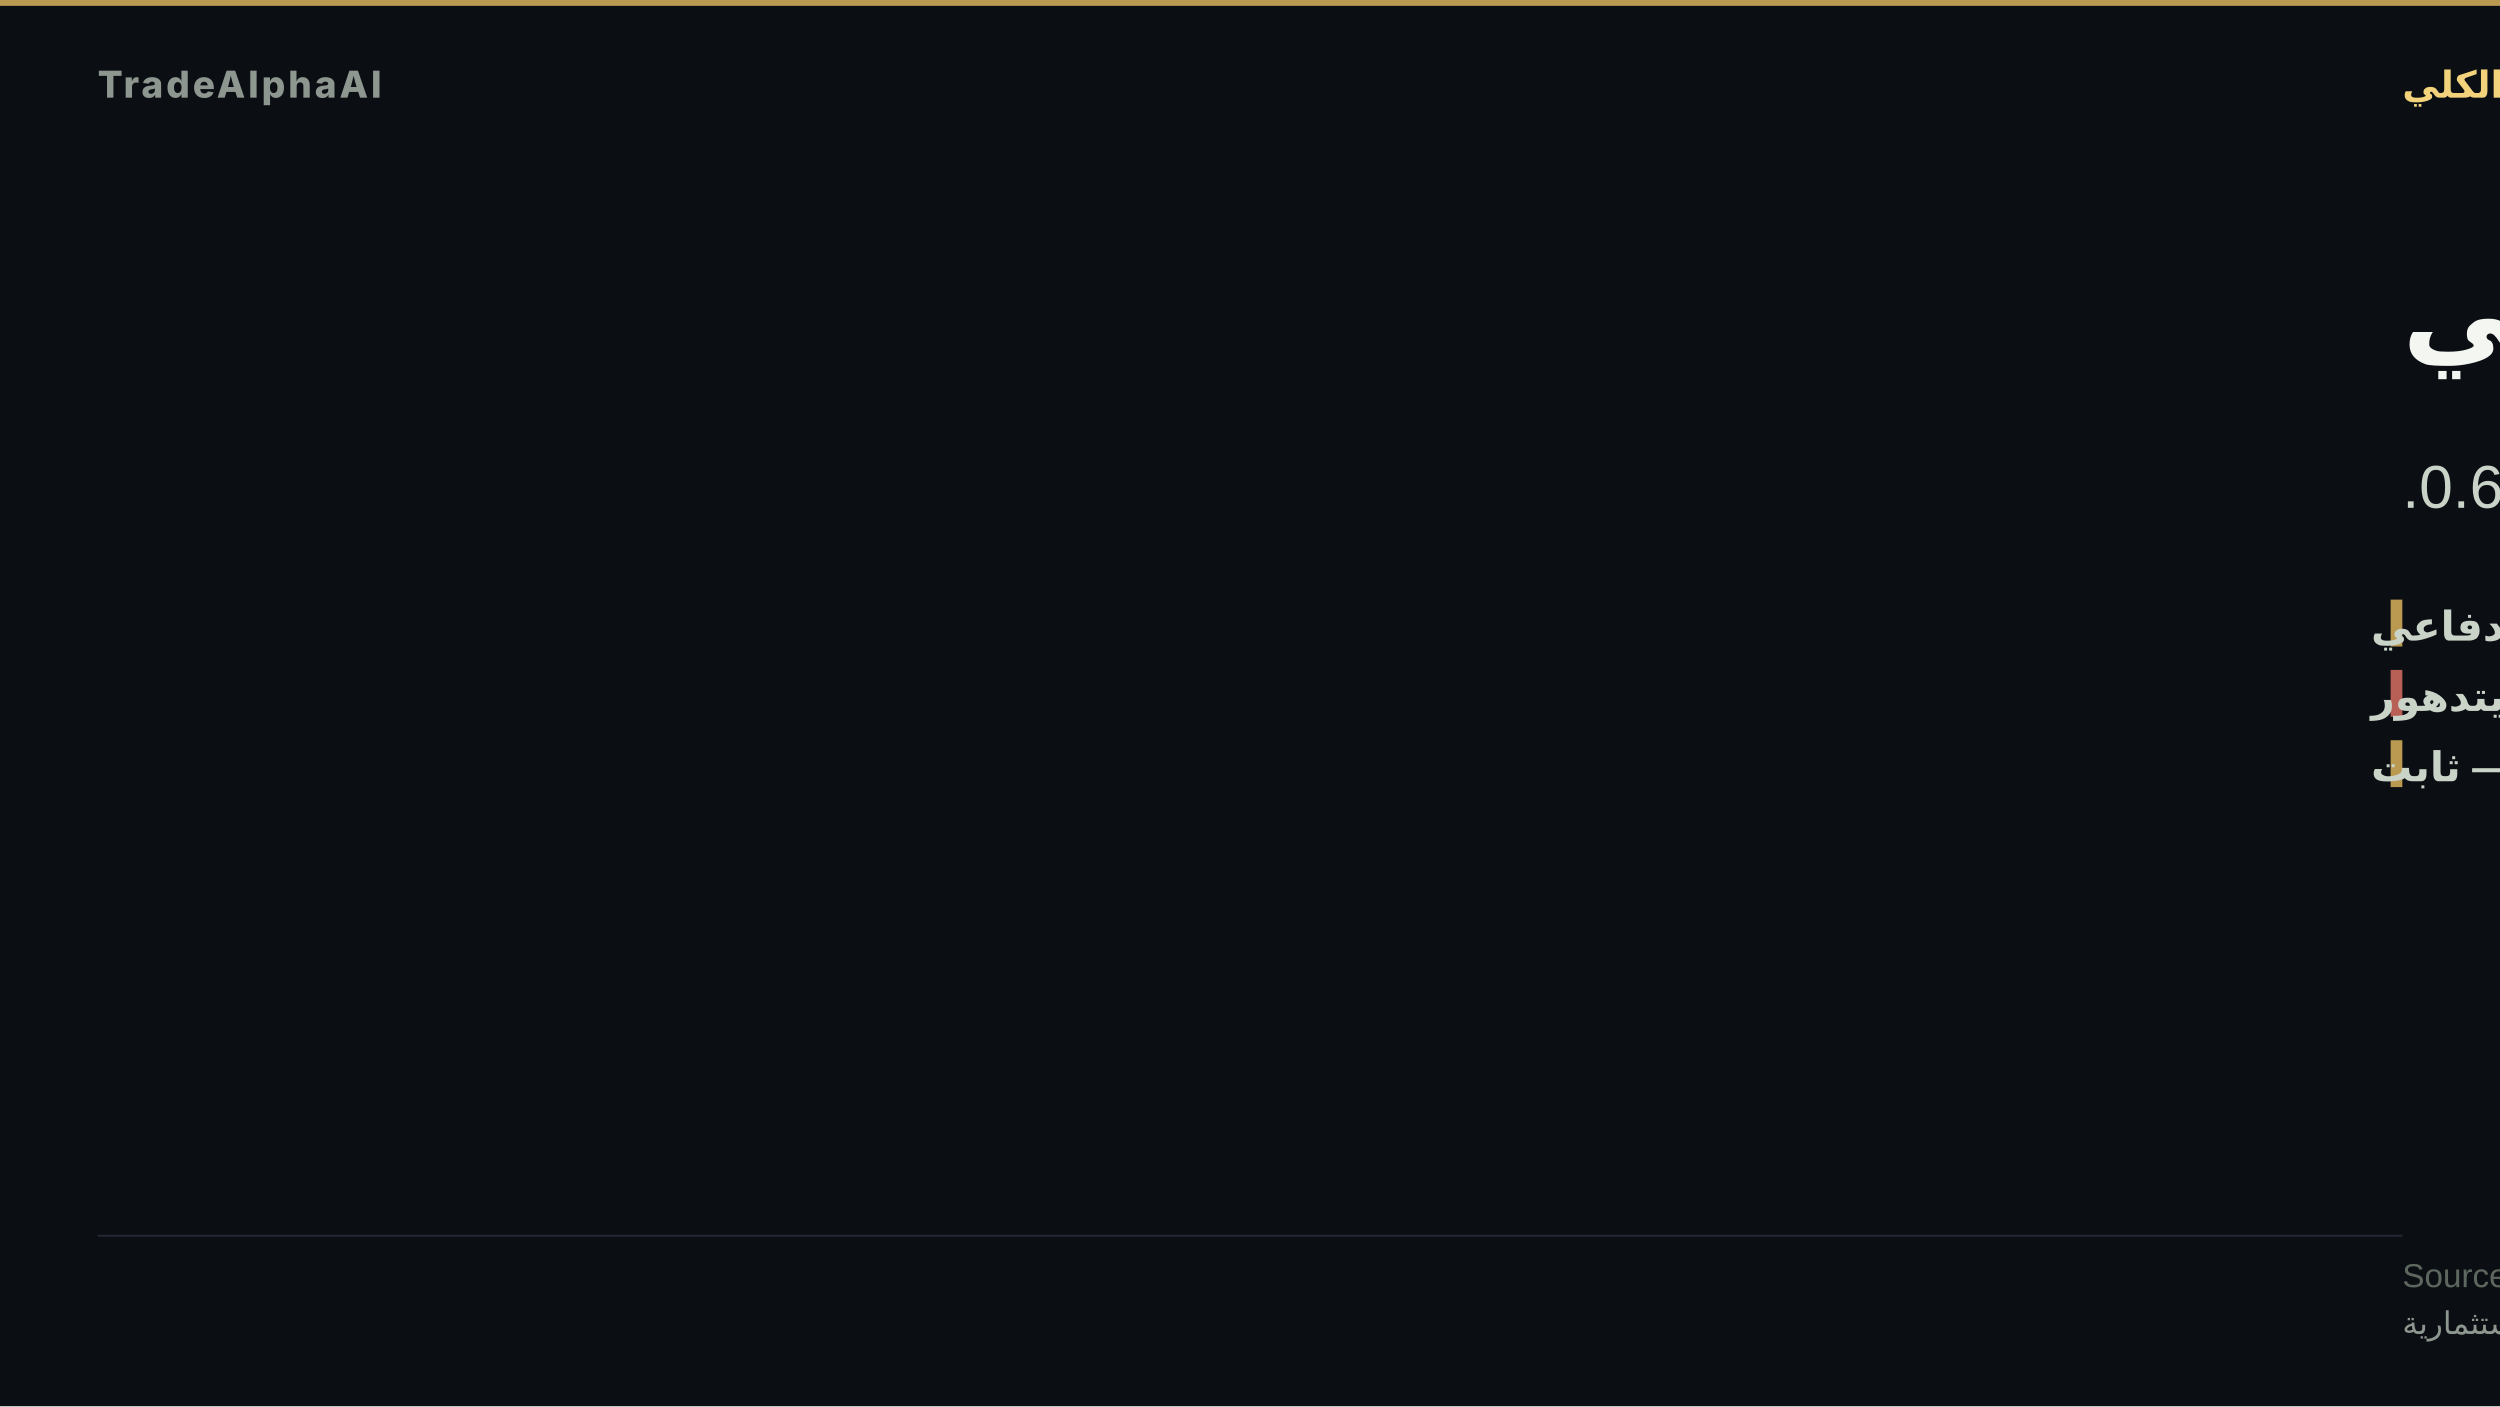
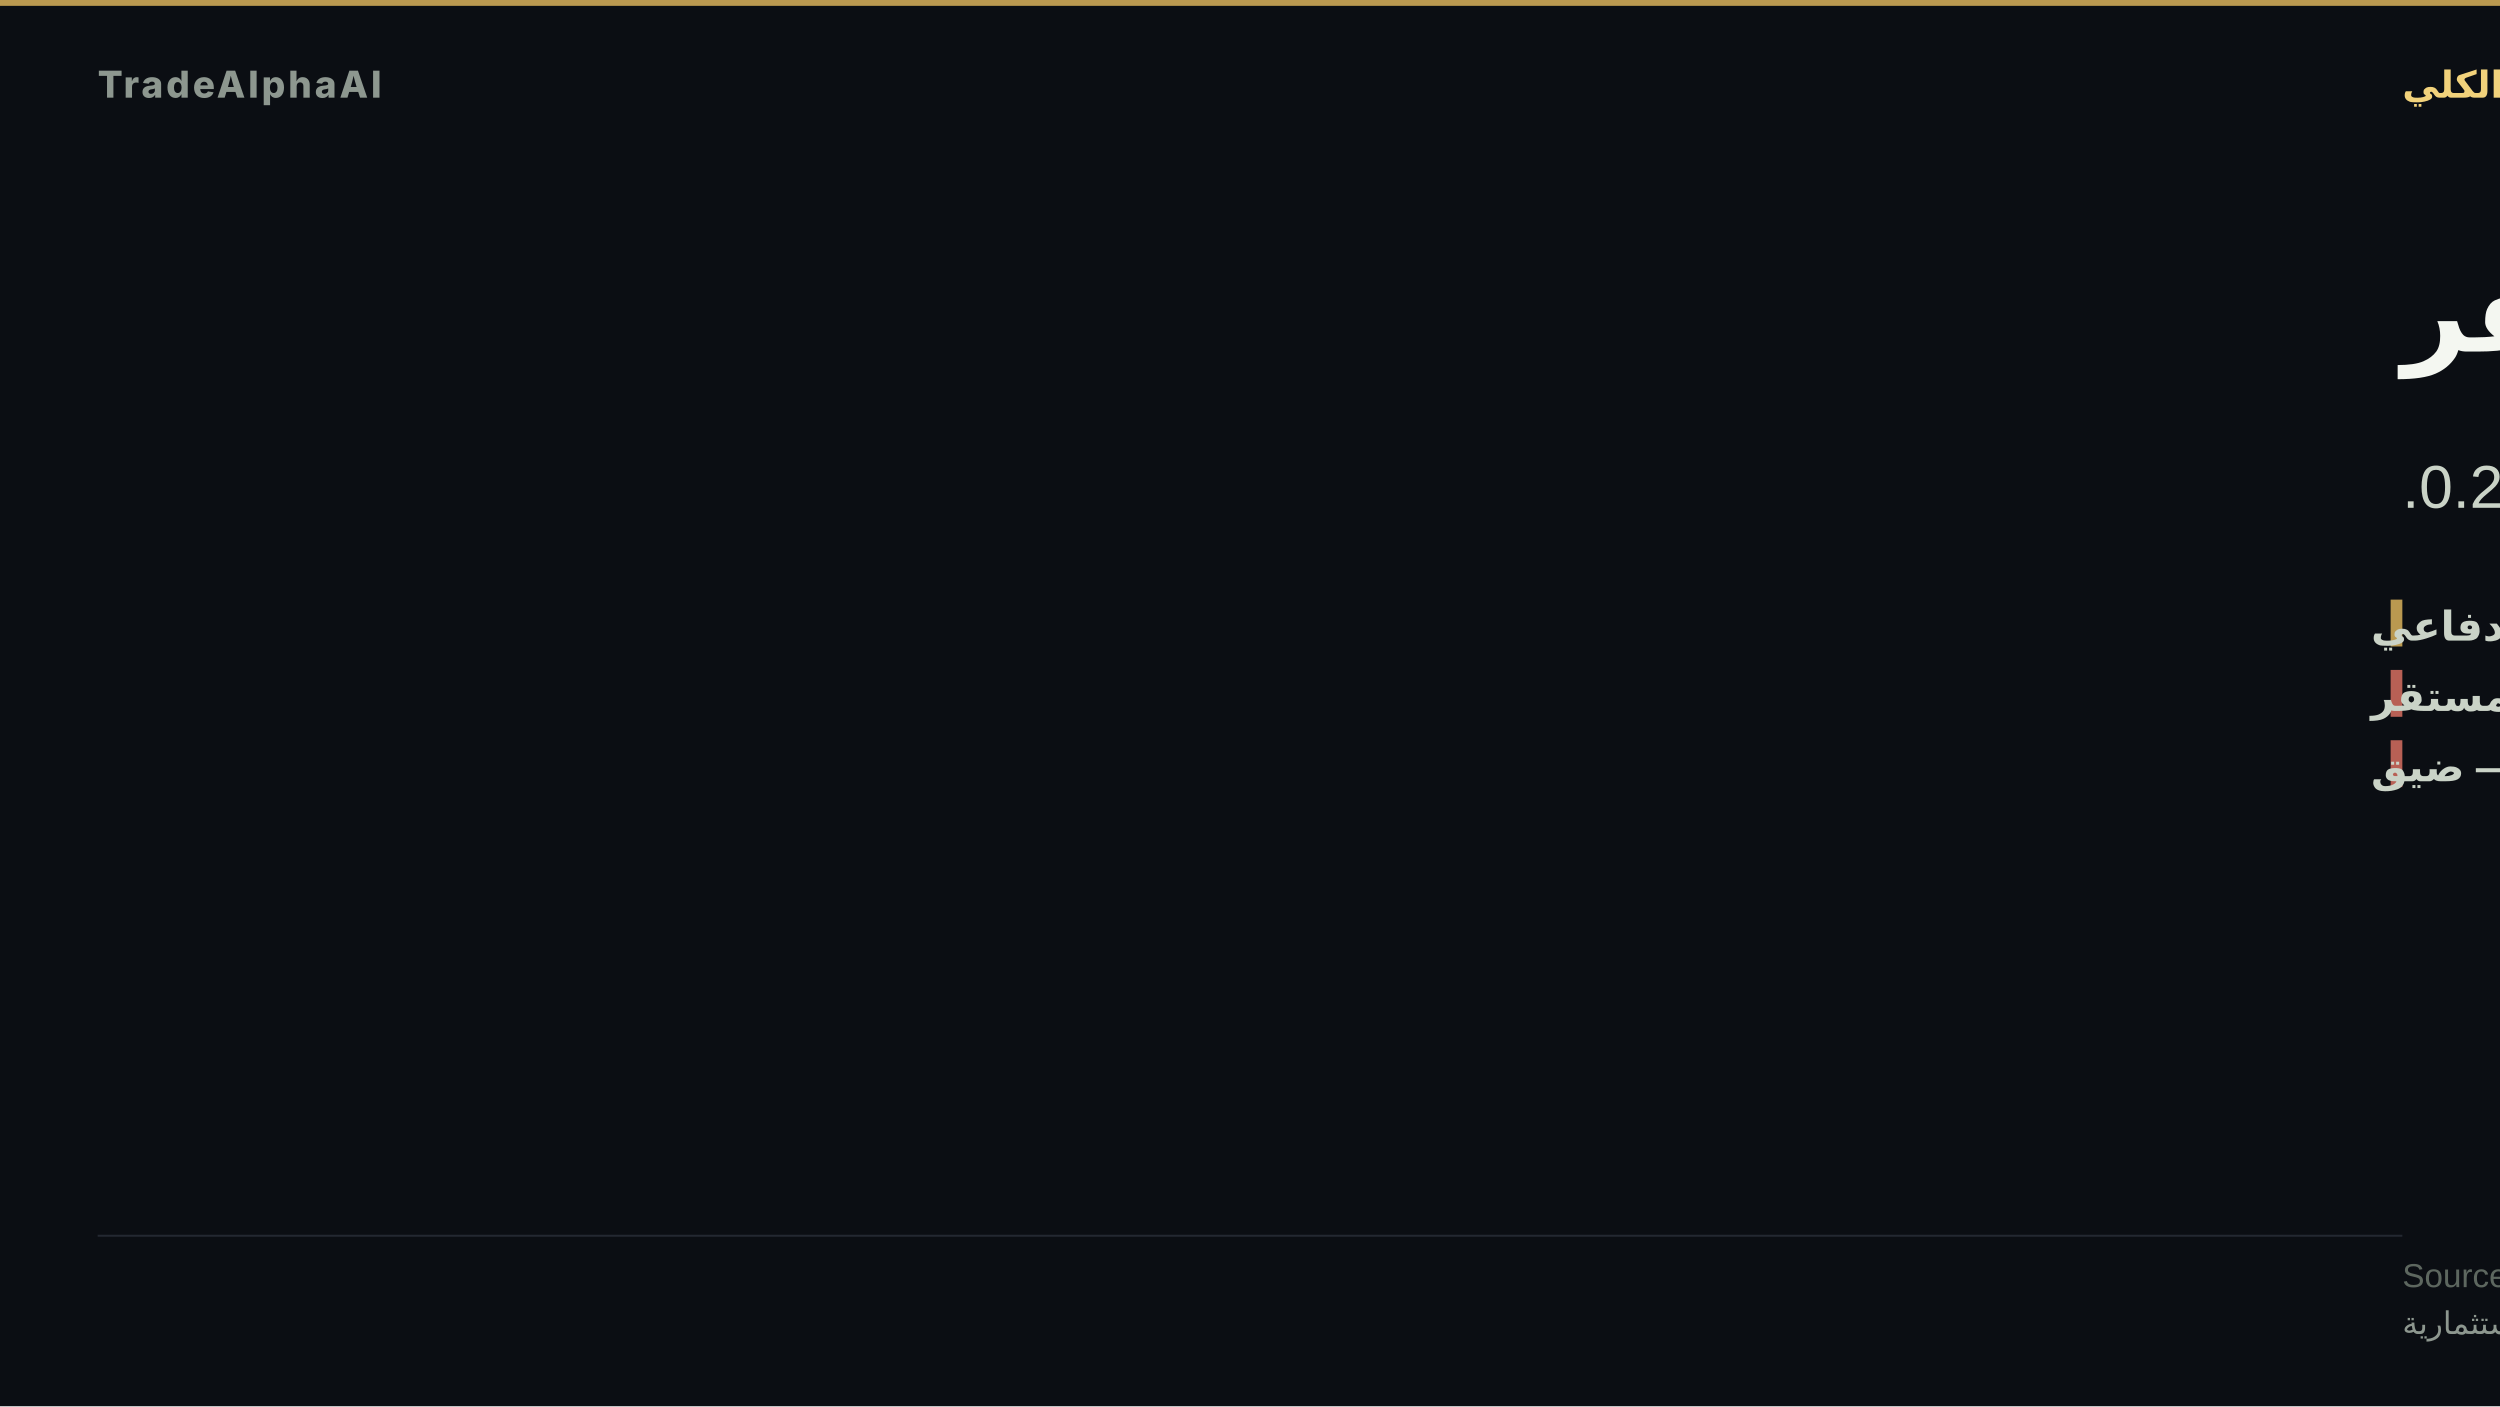
- <svg xmlns="http://www.w3.org/2000/svg" width="1280" height="720" viewBox="0 0 1280 720" role="img" aria-label="تدوير دفاعي">
+ <svg xmlns="http://www.w3.org/2000/svg" width="1280" height="720" viewBox="0 0 1280 720" role="img" aria-label="صعود غير مستقر">
  <rect width="1280" height="720" fill="#0b0e13" />
  <rect x="0" y="0" width="1280" height="3" fill="#d8b15a" opacity="0.85" />
  <text x="50" y="50" font-family="'Inter','Segoe UI','Helvetica Neue',Arial,sans-serif" font-size="19" font-weight="800" letter-spacing="1.5" fill="#8d978f" text-anchor="start">TradeAlphaAI</text>
  <text x="1230" y="50" font-family="'Tajawal','Cairo','Segoe UI',Arial,sans-serif" font-size="19" font-weight="700" letter-spacing="0" fill="#f2d27b" text-anchor="end" direction="rtl">النظام الكلي</text>
-   <text x="1230" y="180" font-family="'Tajawal','Cairo','Segoe UI',Arial,sans-serif" font-size="58" font-weight="800" fill="#f4f7f1" text-anchor="end" direction="rtl">تدوير دفاعي</text>
-   <text x="1230" y="260" font-family="'Tajawal','Cairo','Segoe UI',Arial,sans-serif" font-size="31" font-weight="500" fill="#cad3c7" text-anchor="end" direction="rtl">سيولة طلب دفاعي · استقرار يتدهور · اتساق 0.6.</text>
+   <text x="1230" y="180" font-family="'Tajawal','Cairo','Segoe UI',Arial,sans-serif" font-size="58" font-weight="800" fill="#f4f7f1" text-anchor="end" direction="rtl">صعود غير مستقر</text>
+   <text x="1230" y="260" font-family="'Tajawal','Cairo','Segoe UI',Arial,sans-serif" font-size="31" font-weight="500" fill="#cad3c7" text-anchor="end" direction="rtl">سيولة طلب دفاعي · استقرار غير مستقر · اتساق 0.2.</text>
  <rect x="1224" y="307" width="6" height="24" fill="#d8b15a" opacity="0.85" />
  <text x="1214" y="328" font-family="'Tajawal','Cairo','Segoe UI',Arial,sans-serif" font-size="21" font-weight="600" fill="#cad3c7" text-anchor="end" direction="rtl">السيولة — طلب دفاعي</text>
  <rect x="1224" y="343" width="6" height="24" fill="#d66e60" opacity="0.85" />
-   <text x="1214" y="364" font-family="'Tajawal','Cairo','Segoe UI',Arial,sans-serif" font-size="21" font-weight="600" fill="#cad3c7" text-anchor="end" direction="rtl">الاستقرار — يتدهور</text>
-   <rect x="1224" y="379" width="6" height="24" fill="#d8b15a" opacity="0.85" />
-   <text x="1214" y="400" font-family="'Tajawal','Cairo','Segoe UI',Arial,sans-serif" font-size="21" font-weight="600" fill="#cad3c7" text-anchor="end" direction="rtl">الاتساع — ثابت</text>
+   <text x="1214" y="364" font-family="'Tajawal','Cairo','Segoe UI',Arial,sans-serif" font-size="21" font-weight="600" fill="#cad3c7" text-anchor="end" direction="rtl">الاستقرار — غير مستقر</text>
+   <rect x="1224" y="379" width="6" height="24" fill="#d66e60" opacity="0.85" />
+   <text x="1214" y="400" font-family="'Tajawal','Cairo','Segoe UI',Arial,sans-serif" font-size="21" font-weight="600" fill="#cad3c7" text-anchor="end" direction="rtl">الاتساع — ضيق</text>
  <rect x="50" y="632.2" width="1180" height="1" fill="rgba(148,163,184,0.18)" />
  <text x="1230" y="659" font-family="'Tajawal','Cairo','Segoe UI',Arial,sans-serif" font-size="17" fill="#5d675f" text-anchor="end" direction="rtl">Source: TradeAlphaAI macro-reactions + liquidity-regime artifacts</text>
  <text x="1230" y="683" font-family="'Tajawal','Cairo','Segoe UI',Arial,sans-serif" font-size="16" fill="#8d978f" text-anchor="end" direction="rtl">استخبارات سوق تعليمية — ليست نصيحة استثمارية</text>
</svg>
